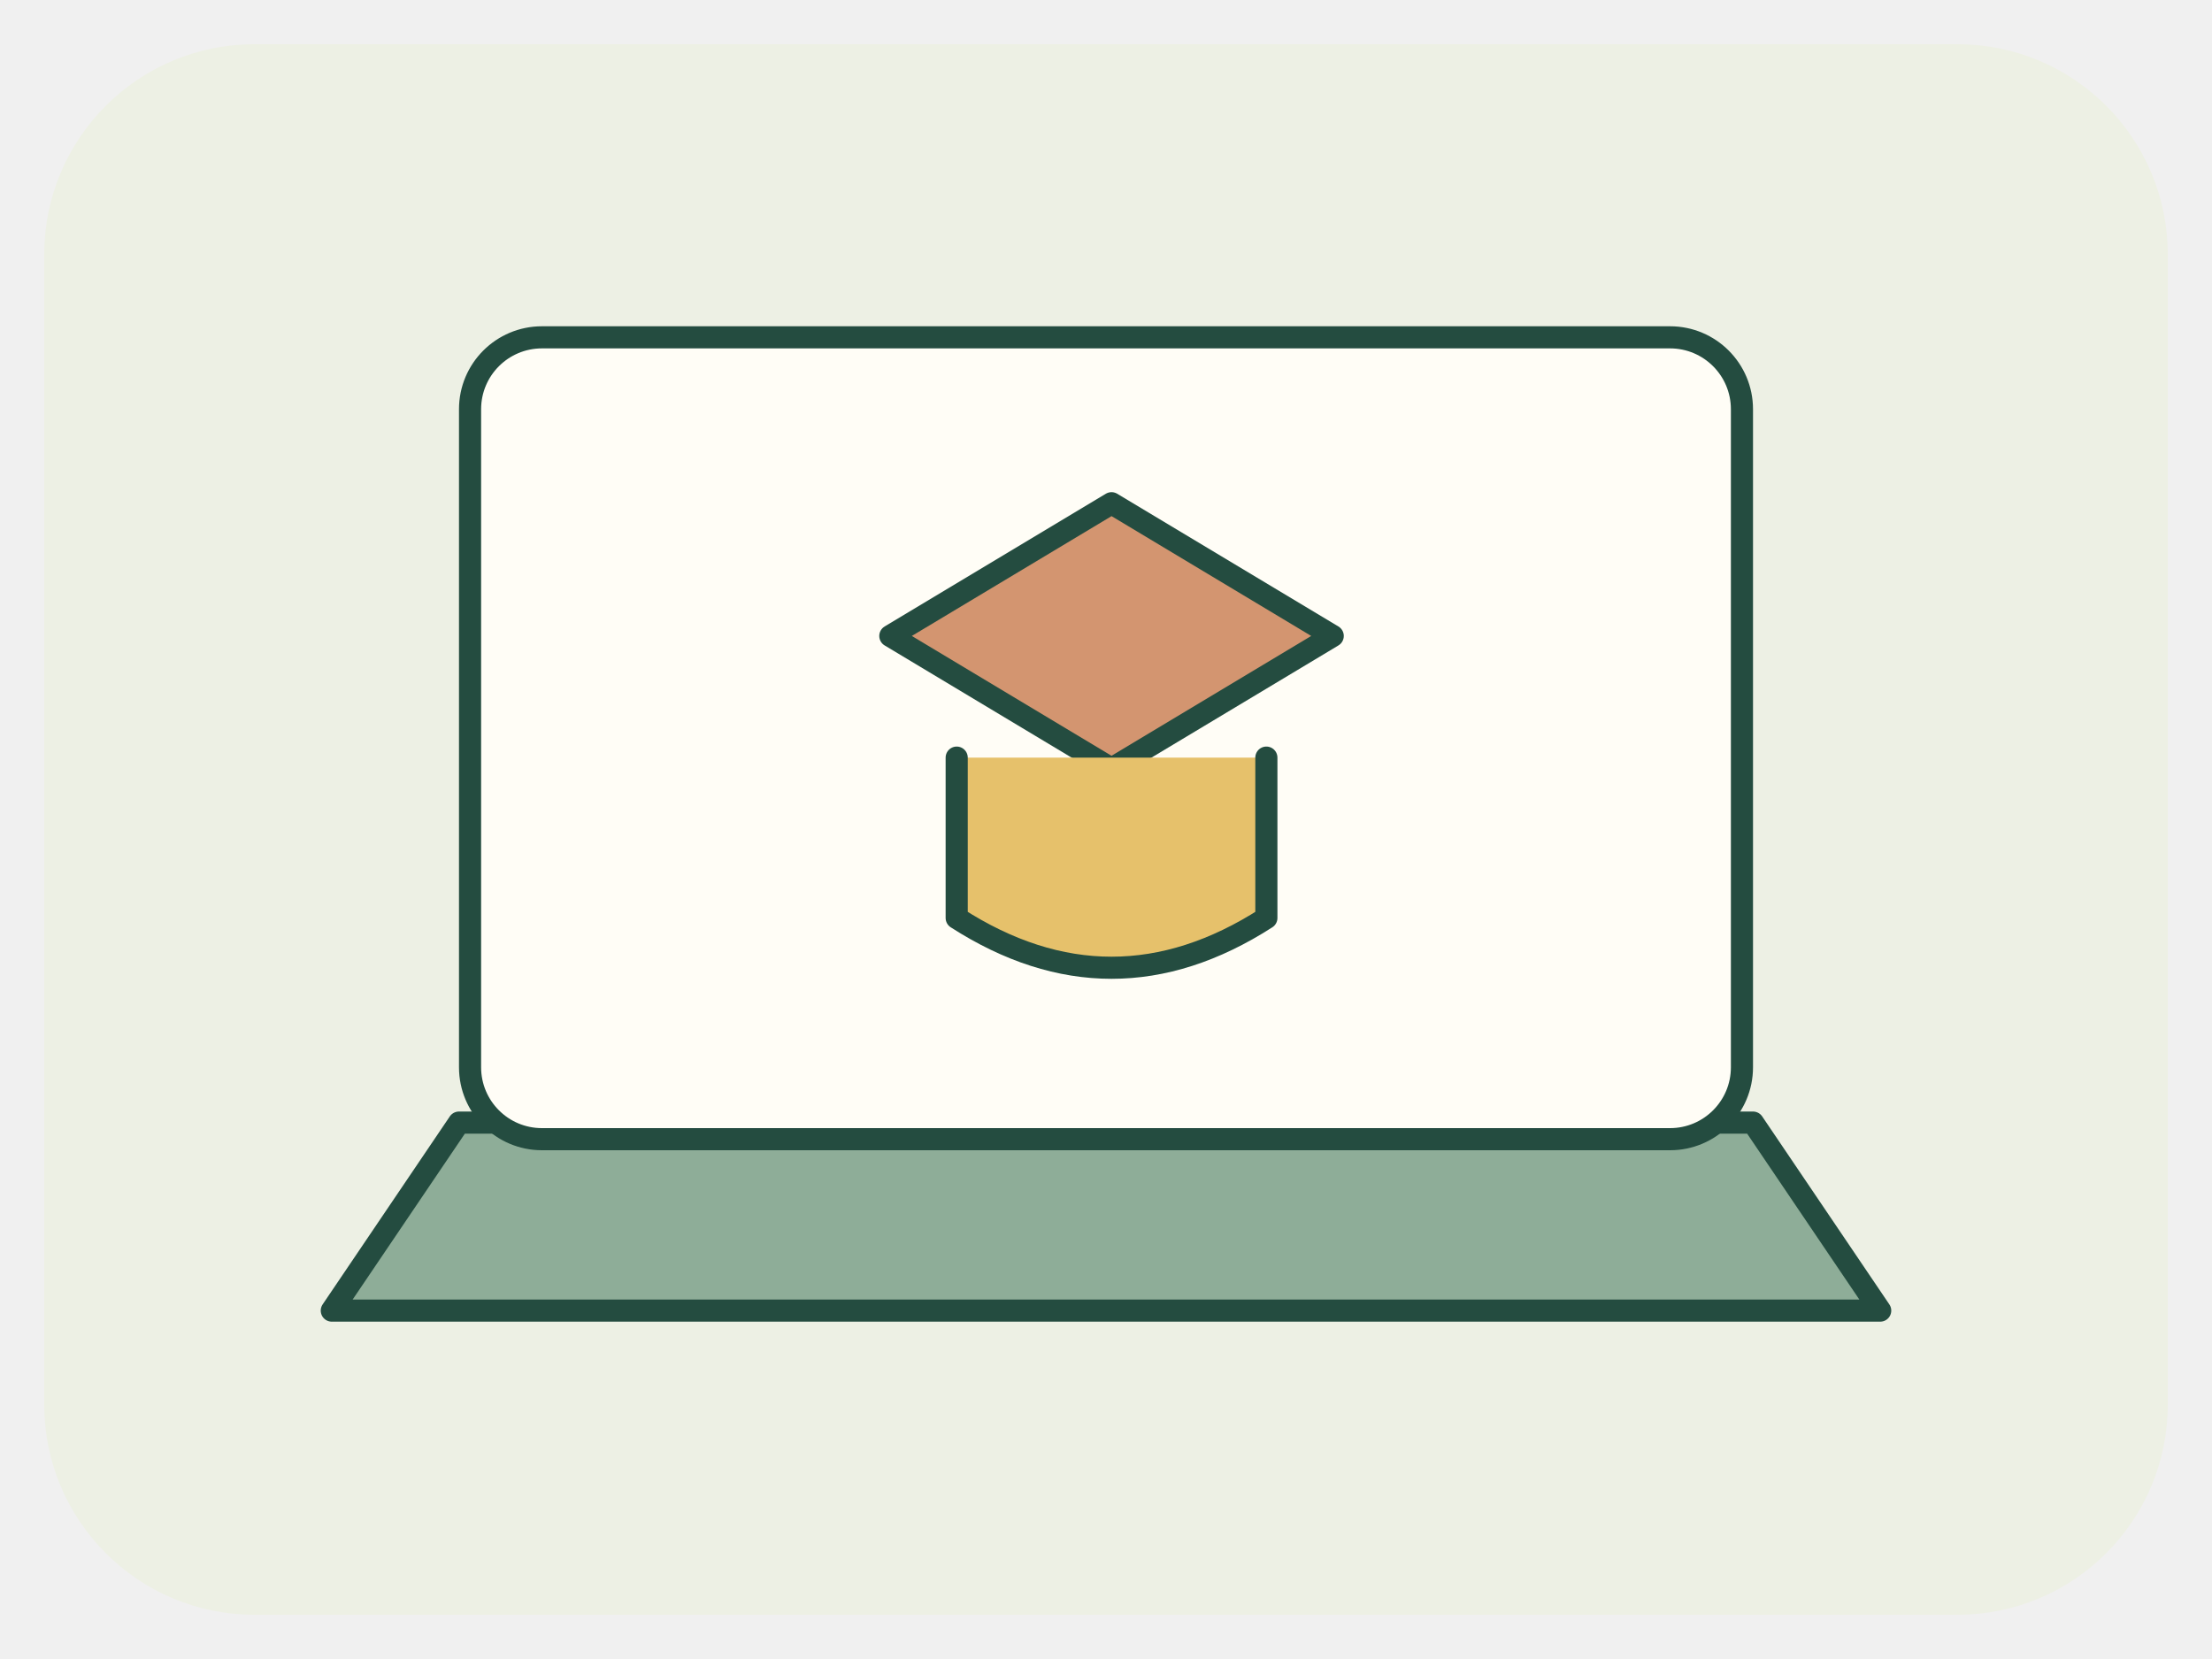
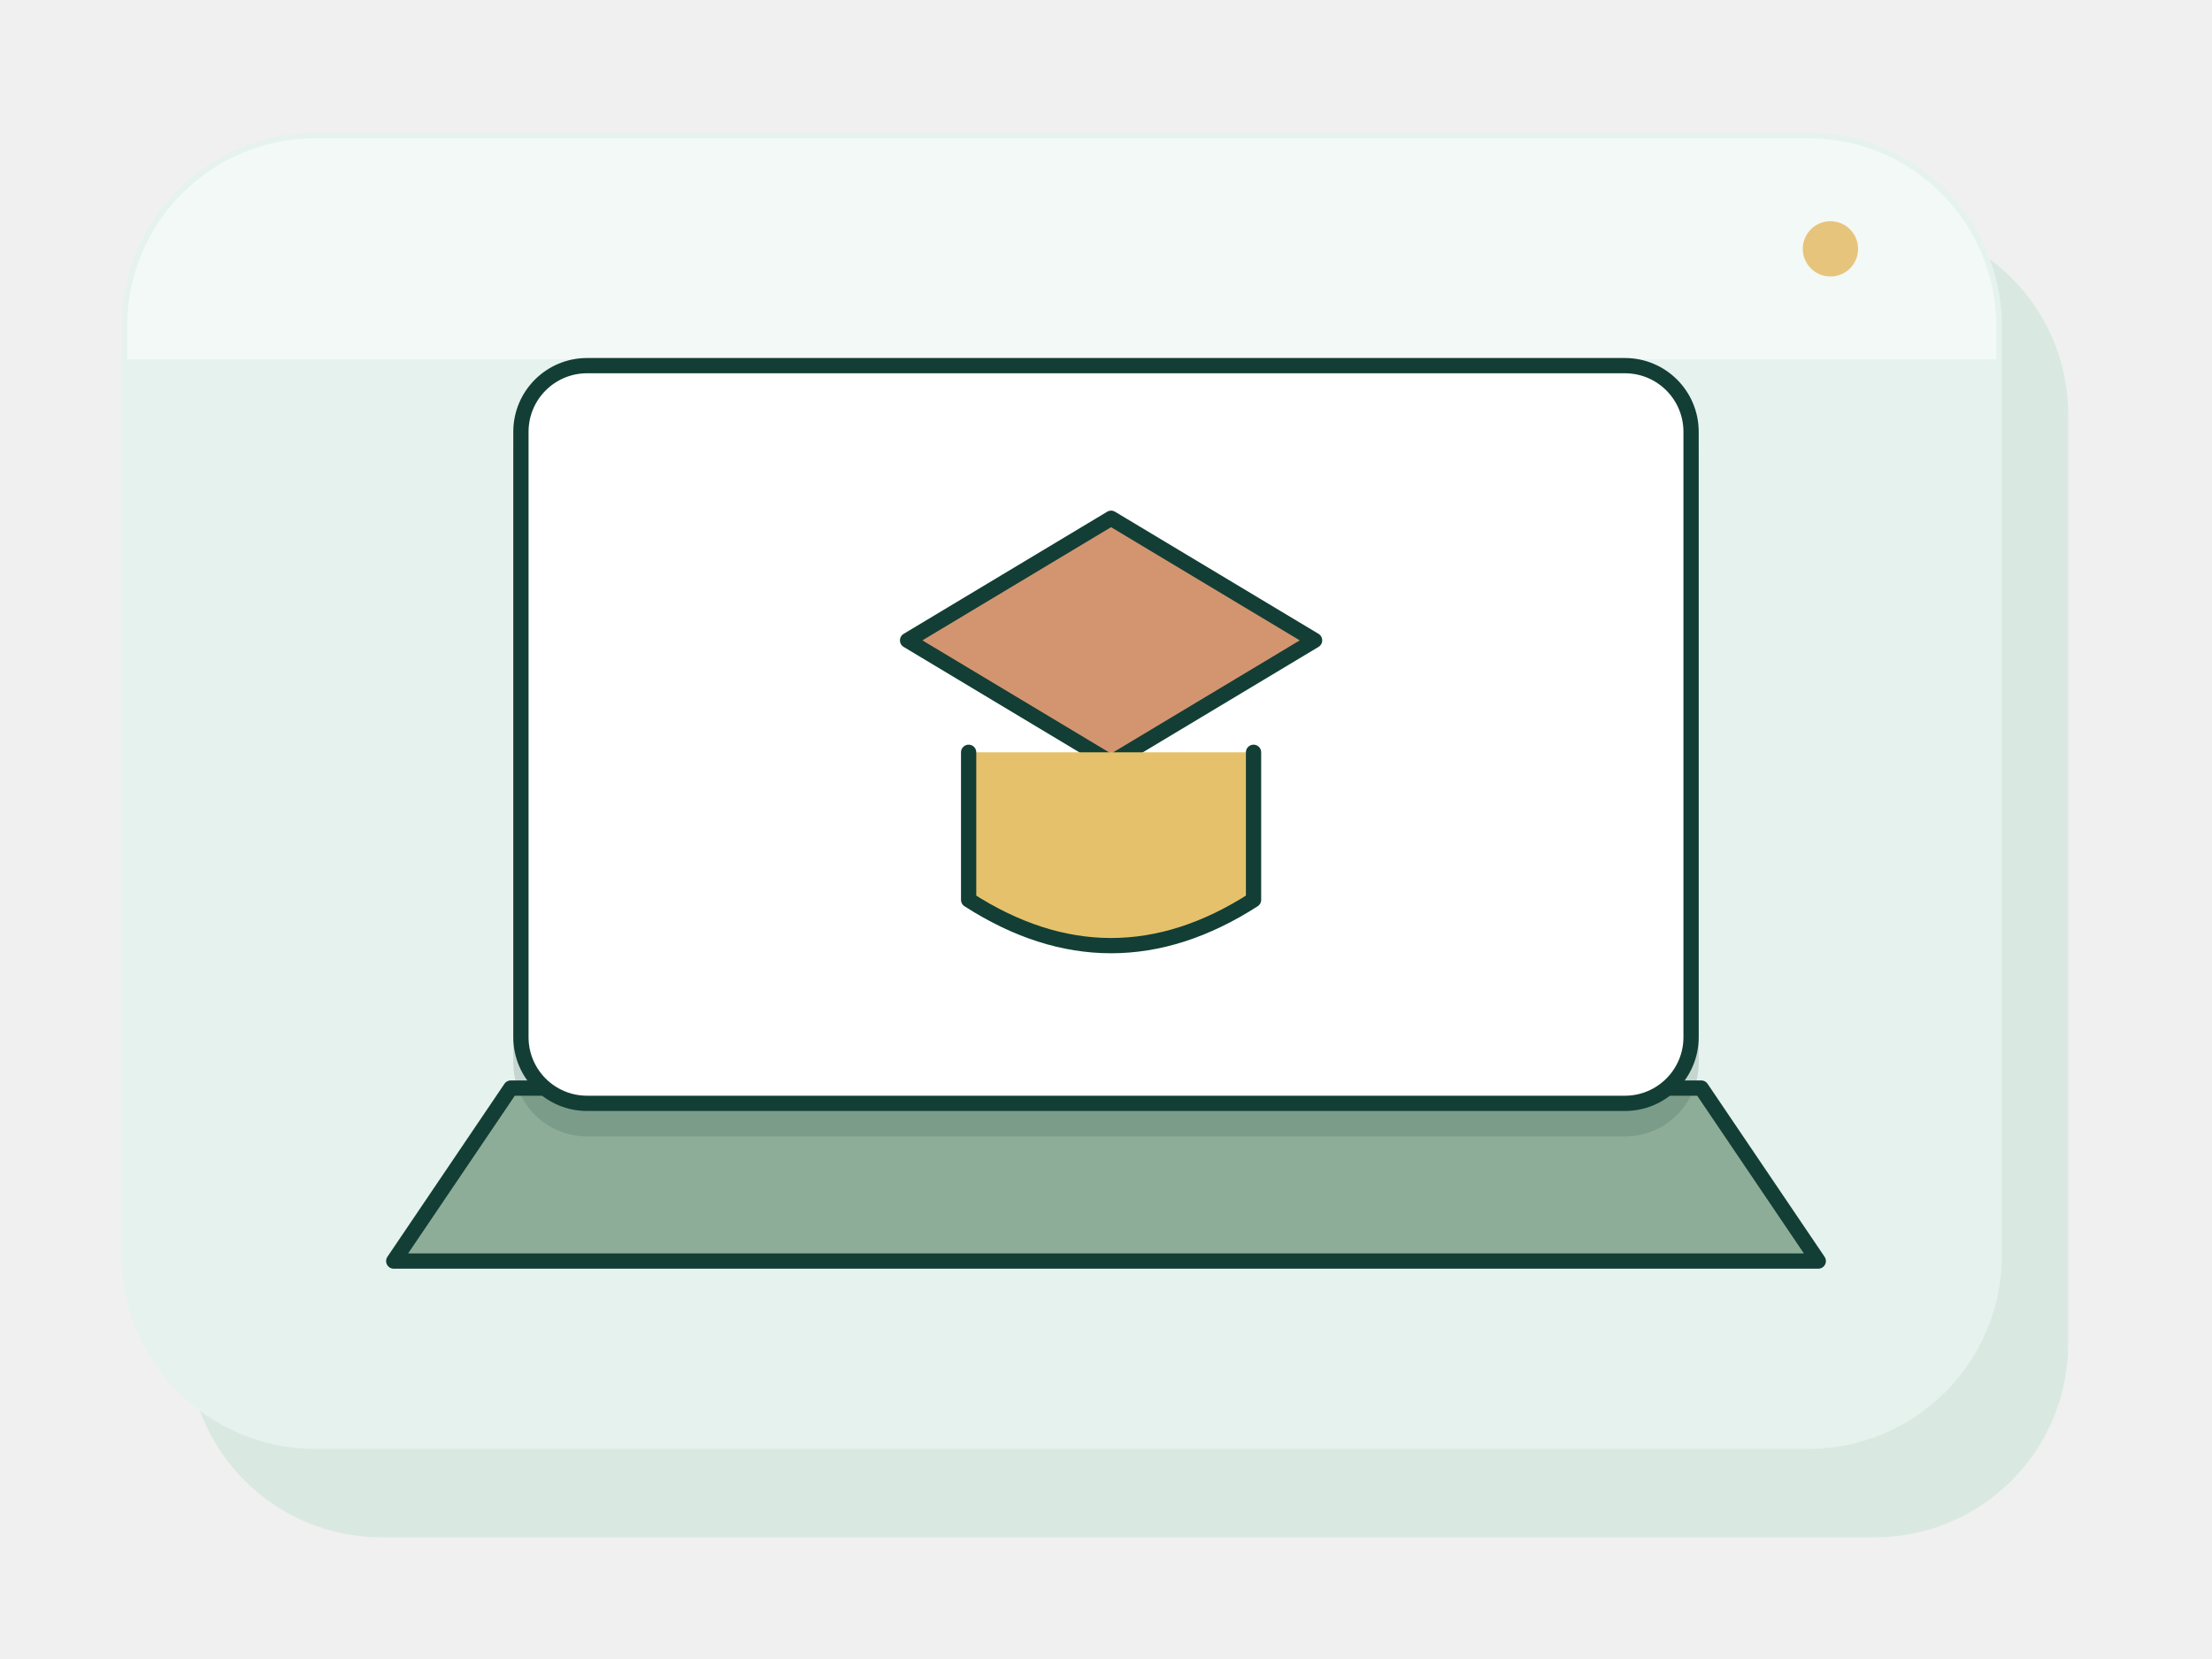
<svg xmlns="http://www.w3.org/2000/svg" viewBox="0 0 400 300" fill="none">
-   <rect x="8" y="8" width="384" height="284" rx="38" fill="#edf0e4" />
-   <g stroke="#244c40" stroke-width="4" stroke-linecap="round" stroke-linejoin="round">
-     <path d="M60 237h280l-23-34H83z" fill="#8ead98" />
-     <rect x="85" y="61" width="230" height="145" rx="13" fill="#fffdf6" />
-     <path d="m161 115 40-24 40 24-40 24z" fill="#d39570" />
-     <path d="M173 137v29q28 18 56 0v-29" fill="#e6c16b" />
+   <rect x="34" y="40" width="340" height="238" rx="35" fill="#d9e9e1" />
+   <rect x="22" y="24" width="340" height="238" rx="35" fill="#e6f2ed" />
+   <path d="M57 25h270a34 34 0 0 1 34 34v6H23v-6a34 34 0 0 1 34-34Z" fill="#f3f9f6" />
+   <circle cx="331" cy="45" r="5" fill="#e7c47c" />
+   <g transform="translate(16 10) scale(.92)">
+     <g stroke="#123e35" stroke-width="3" stroke-linecap="round" stroke-linejoin="round">
+       <path d="M60 237h280l-23-34H83z" fill="#8ead98" />
+       <g transform="translate(0 5)" opacity=".16">
+         <rect x="85" y="61" width="230" height="145" rx="13" fill="#123e35" />
+       </g>
+       <rect x="85" y="61" width="230" height="145" rx="13" fill="#ffffff" />
+       <path d="m161 115 40-24 40 24-40 24z" fill="#d39570" />
+       <path d="M173 137v29q28 18 56 0v-29" fill="#e6c16b" />
+     </g>
  </g>
</svg>
